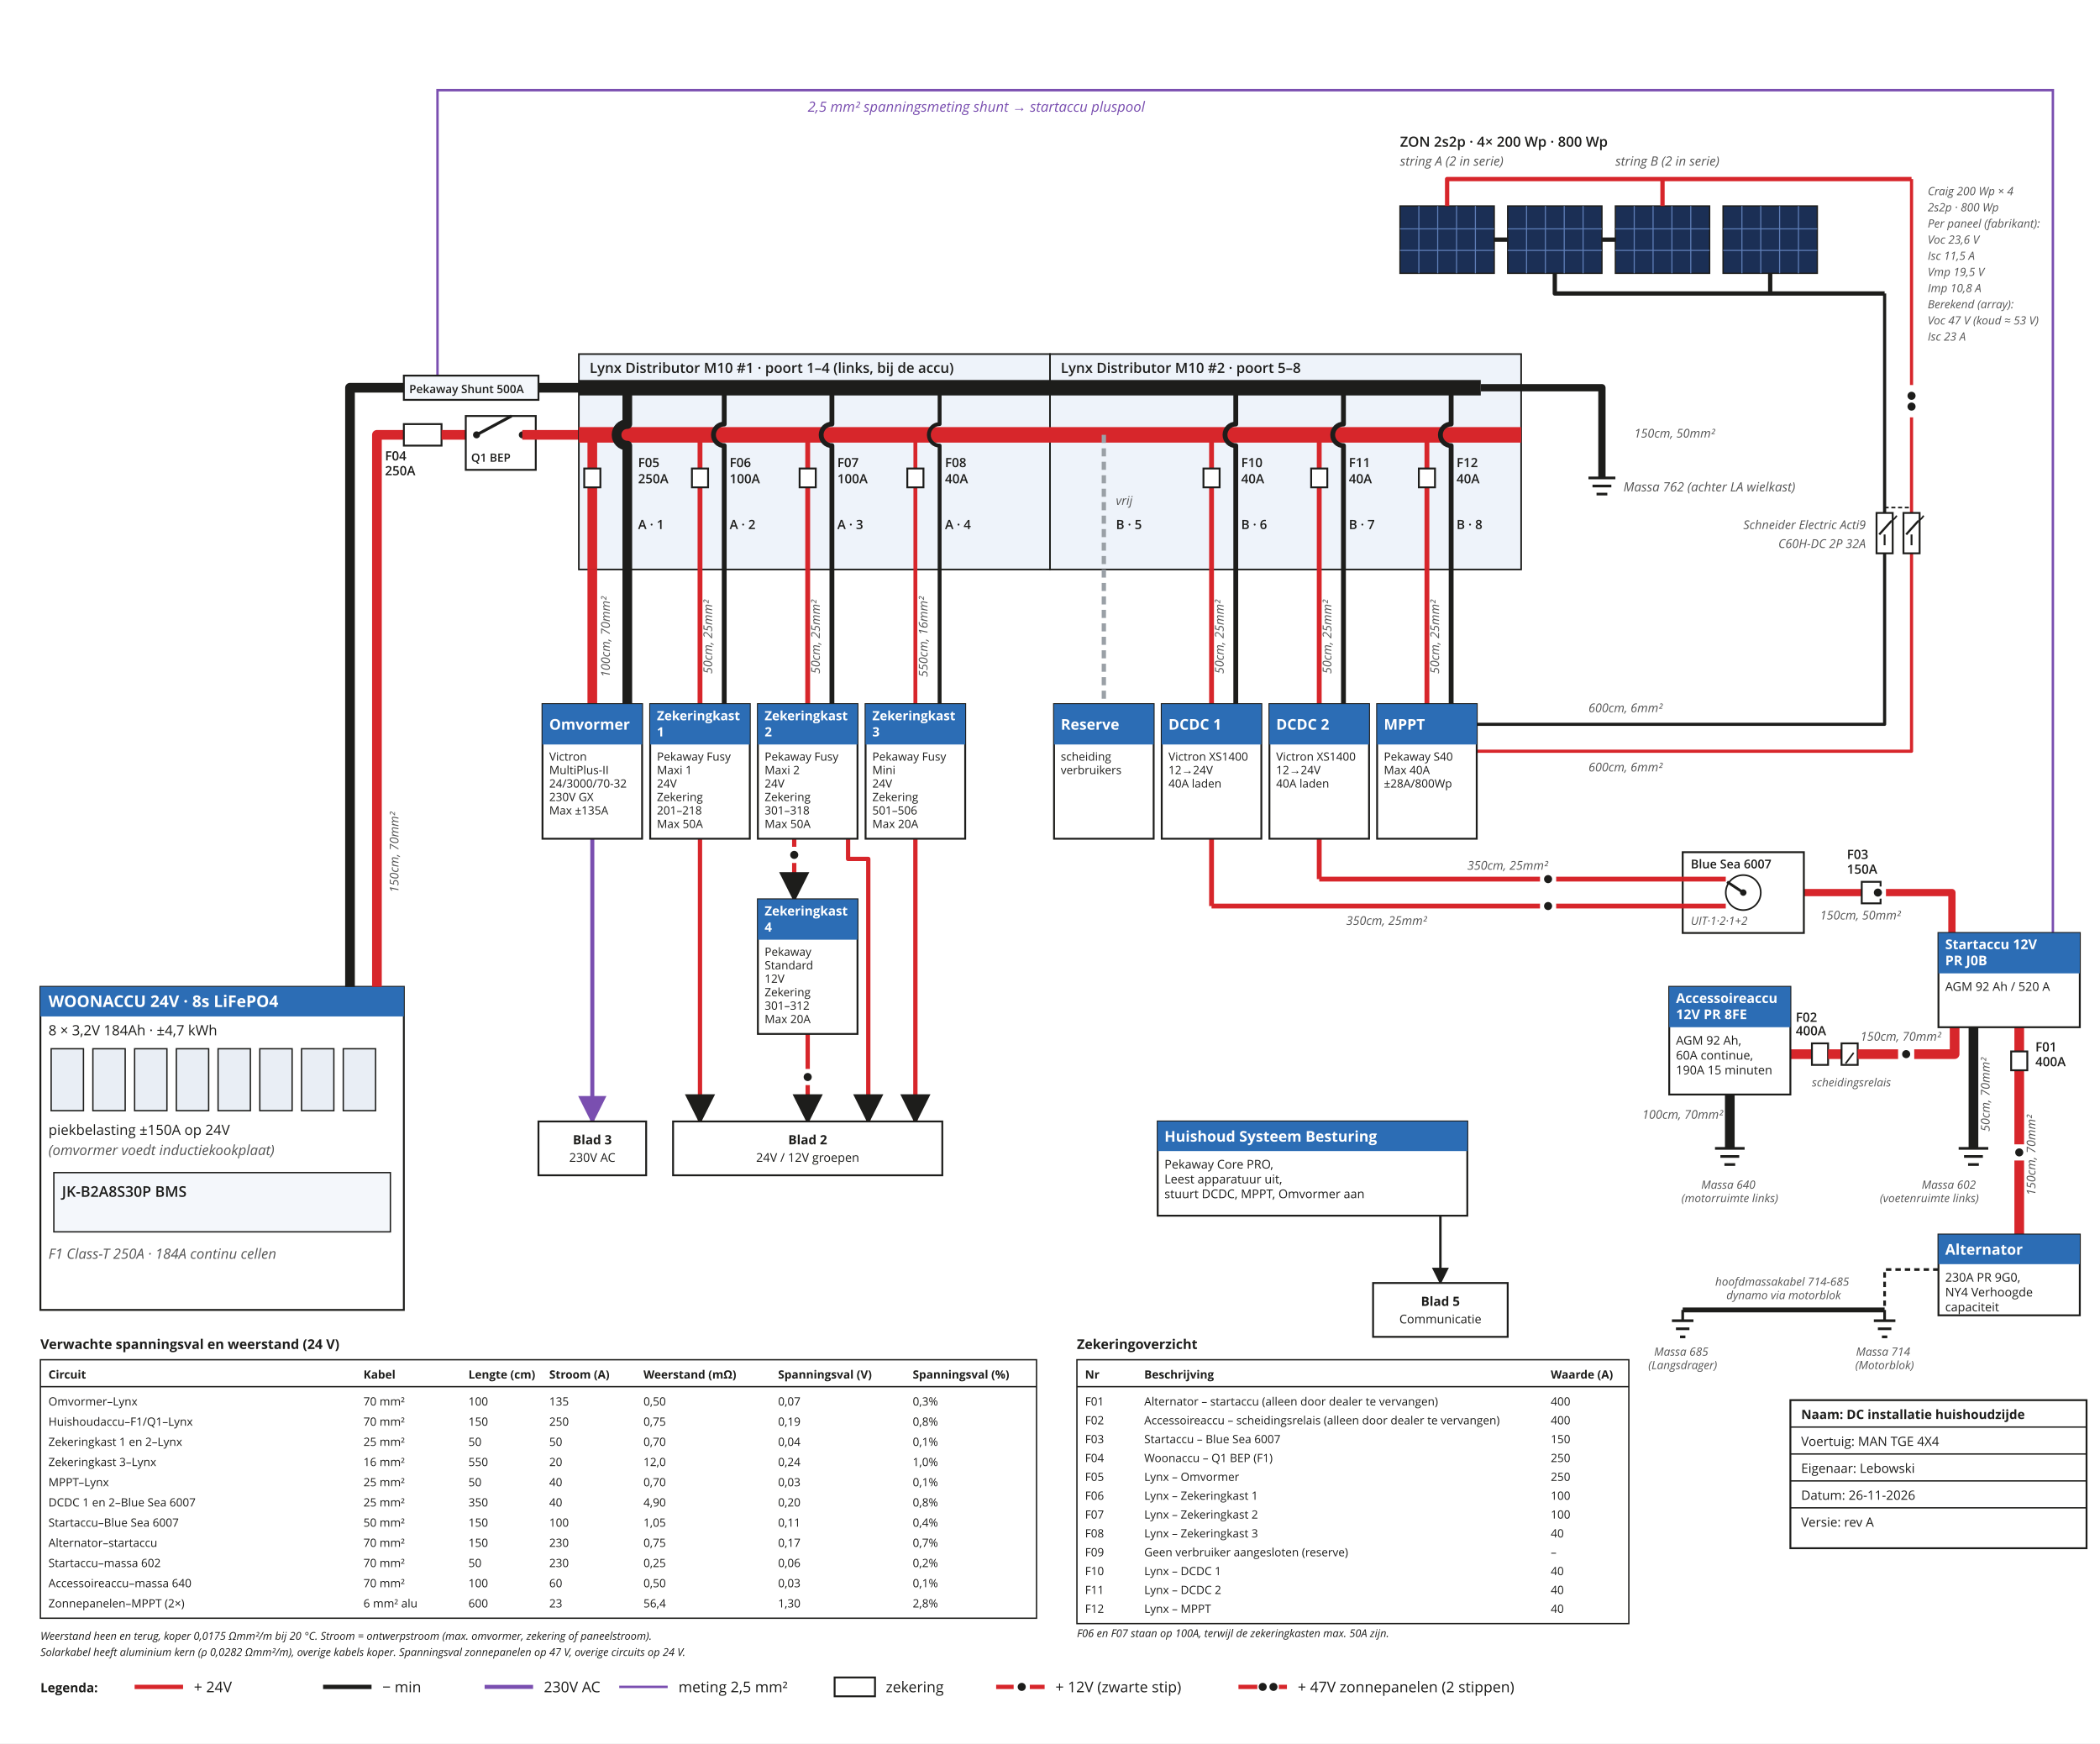
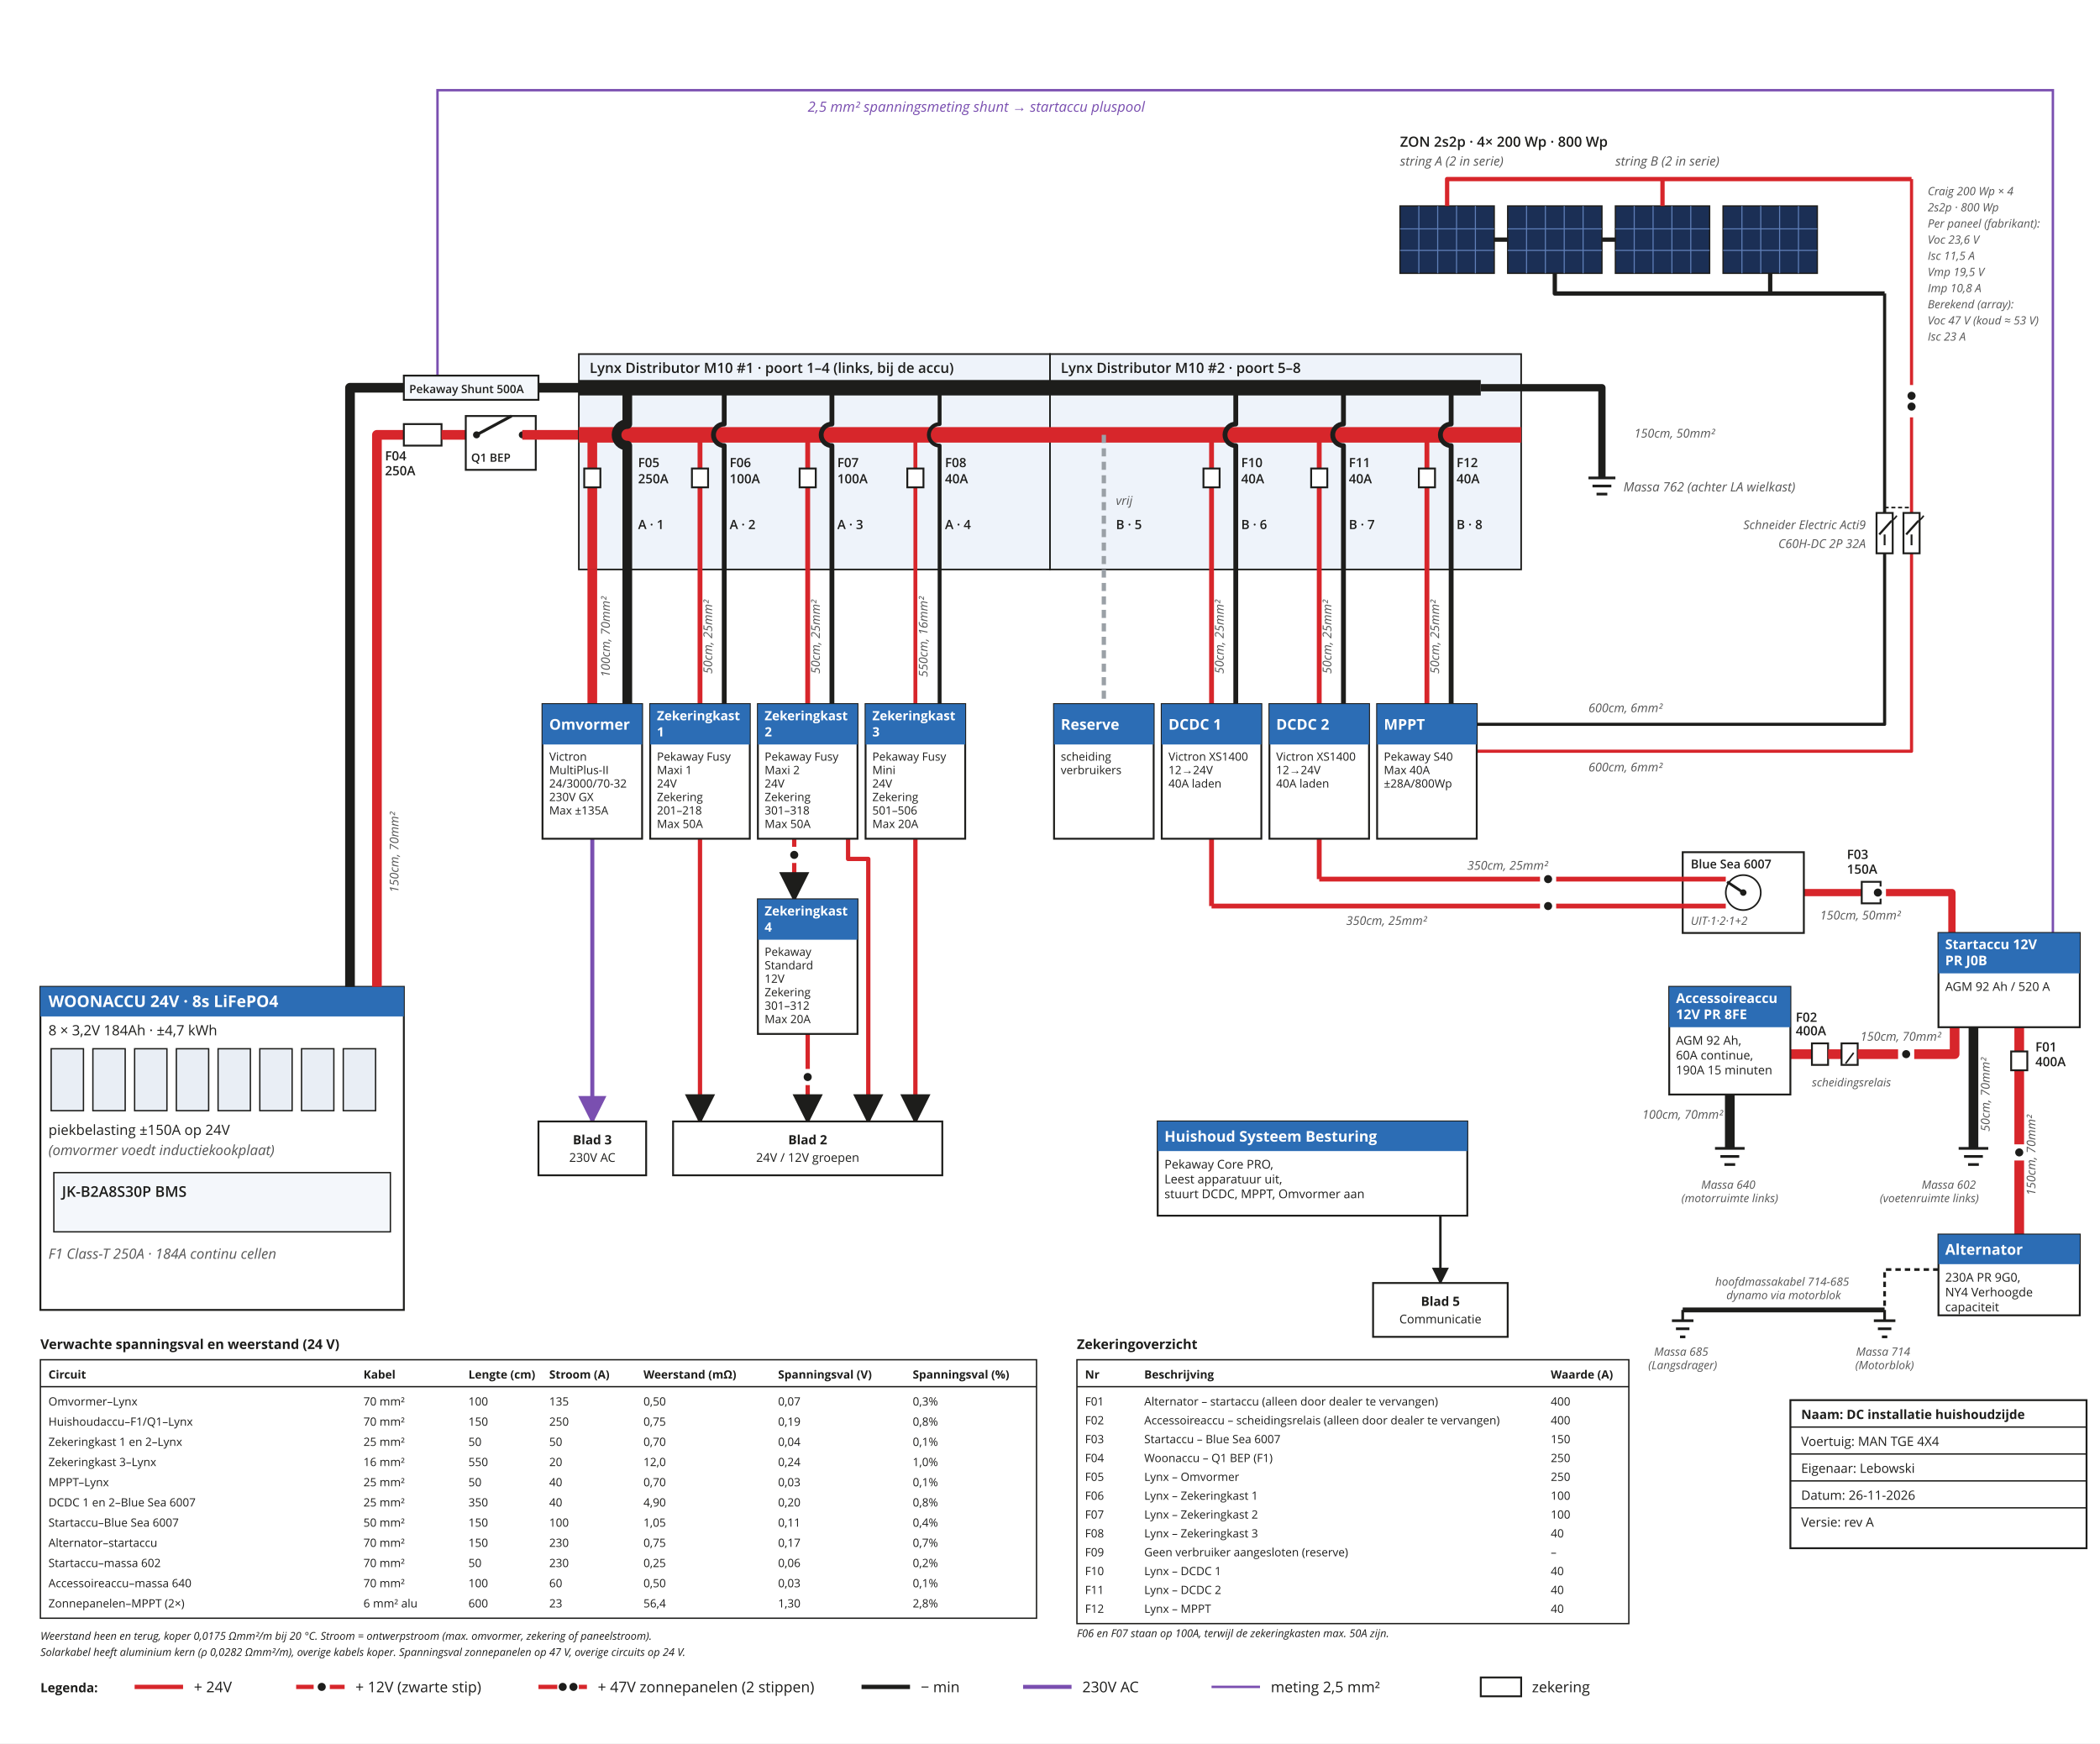
<svg xmlns="http://www.w3.org/2000/svg" viewBox="0 0 1560 1295" role="img" aria-label="Blad 1 energie en laden: woonaccu links onder, Lynx A en B midden met poorten 1 tot 8, zon 2s2p rechtsboven, 12V voertuigdelen rechts.">
  <rect width="100%" height="100%" fill="#fff" />
  <defs>
    <style>.p{stroke:#d7262b;stroke-width:3.2;fill:none;stroke-linejoin:round}
.n{stroke:#1d1d1b;stroke-width:3.2;fill:none;stroke-linejoin:round}
.ac{stroke:#7a4fb0;stroke-width:3;fill:none}
.box{fill:#fff;stroke:#1d1d1b;stroke-width:1.4}
.hd{fill:#2c6db5}
.ht{fill:#fff;font:700 12px 'Open Sans',Arial,sans-serif}
.bt{fill:#1d1d1b;font:400 11px 'Open Sans',Arial,sans-serif}
.lb{fill:#1d1d1b;font:600 11px 'Open Sans',Arial,sans-serif}
.cb{fill:#555;font:italic 400 10.5px 'Open Sans',Arial,sans-serif}
.fz{fill:#fff;stroke:#1d1d1b;stroke-width:1.4}
.fr{fill:#eef3fa;stroke:#1d1d1b;stroke-width:1.2}
.pv{fill:#1b2f55;stroke:#1d1d1b}
</style>
    <marker id="ar" viewBox="0 0 10 10" refX="9" refY="5" markerWidth="7" markerHeight="7" orient="auto-start-reverse">
      <path d="M0 0L10 5L0 10z" fill="#1d1d1b" />
    </marker>
    <marker id="arp" viewBox="0 0 10 10" refX="9" refY="5" markerWidth="7" markerHeight="7" orient="auto-start-reverse">
      <path d="M0 0L10 5L0 10z" fill="#7a4fb0" />
    </marker>
    <g id="pvp">
      <rect width="70" height="50" class="pv" />
      <path d="M0 17H70M0 33H70M14 0V50M28 0V50M42 0V50M56 0V50" stroke="#5f7fb8" stroke-width=".8" />
    </g>
  </defs>
  <g transform="translate(0,93)">
    <use href="#pvp" x="1040" y="60" />
    <use href="#pvp" x="1120" y="60" />
    <use href="#pvp" x="1200" y="60" />
    <use href="#pvp" x="1280" y="60" />
    <path d="M1110 85H1120" class="n" />
    <path d="M1190 85H1200" class="n" />
    <path d="M1075 60V40H1420" class="p" />
    <path d="M1155 110V125H1400" class="n" />
    <path d="M1235 60V40" class="p" />
    <path d="M1315 110V125" class="n" />
    <text x="1432" y="52" class="cb" style="font-size:8.5px">Craig 200 Wp × 4</text>
    <text x="1432" y="64" class="cb" style="font-size:8.5px">2s2p · 800 Wp</text>
    <text x="1432" y="76" class="cb" style="font-size:8.5px">Per paneel (fabrikant):</text>
    <text x="1432" y="88" class="cb" style="font-size:8.5px">Voc 23,6 V</text>
    <text x="1432" y="100" class="cb" style="font-size:8.5px">Isc 11,5 A</text>
    <text x="1432" y="112" class="cb" style="font-size:8.5px">Vmp 19,5 V</text>
    <text x="1432" y="124" class="cb" style="font-size:8.5px">Imp 10,8 A</text>
    <text x="1432" y="136" class="cb" style="font-size:8.5px">Berekend (array):</text>
    <text x="1432" y="148" class="cb" style="font-size:8.5px">Voc 47 V (koud ≈ 53 V)</text>
    <text x="1432" y="160" class="cb" style="font-size:8.5px">Isc 23 A</text>
    <text x="1040" y="30" class="cb" style="font-size:9.5px">string A (2 in serie)</text>
    <text x="1200" y="30" class="cb" style="font-size:9.5px">string B (2 in serie)</text>
    <text x="1040" y="16" class="lb" style="font-size:10.5px">ZON 2s2p · 4× 200 Wp · 800 Wp</text>
    <path d="M1420 40V465H1097" class="p" style="stroke-width:2.34" />
    <rect x="1415.5" y="193" width="9" height="24" fill="#fff" />
    <circle cx="1420" cy="201" r="3" fill="#1d1d1b" />
    <circle cx="1420" cy="209" r="3" fill="#1d1d1b" />
    <text x="1180" y="480" class="cb" style="font-size:9px">600cm, 6mm²</text>
    <path d="M1400 125V445H1097" class="n" style="stroke-width:2.34" />
    <text x="1180" y="436" class="cb" style="font-size:9px">600cm, 6mm²</text>
    <path d="M1400 284H1420" stroke="#1d1d1b" stroke-width="1.2" stroke-dasharray="3 2" />
    <rect x="1394" y="288" width="12" height="30" fill="#fff" stroke="#1d1d1b" stroke-width="1.4" />
    <path d="M1400 312V304" stroke="#1d1d1b" stroke-width="1.4" />
    <path d="M1396 304L1405 294" stroke="#1d1d1b" stroke-width="1.6" />
    <path d="M1405 294Q1408 292 1409 290" stroke="#1d1d1b" stroke-width="1.2" fill="none" />
    <rect x="1414" y="288" width="12" height="30" fill="#fff" stroke="#1d1d1b" stroke-width="1.4" />
    <path d="M1420 312V304" stroke="#1d1d1b" stroke-width="1.4" />
    <path d="M1416 304L1425 294" stroke="#1d1d1b" stroke-width="1.6" />
    <path d="M1425 294Q1428 292 1429 290" stroke="#1d1d1b" stroke-width="1.2" fill="none" />
    <path d="M1070 810V860" stroke="#1d1d1b" stroke-width="1.8" marker-end="url(#ar)" />
    <rect x="1020" y="860" width="100" height="40" class="box" />
    <text x="1070" y="877" text-anchor="middle" class="ht" style="font-size:9.5px;fill:#1d1d1b">Blad 5</text>
    <text x="1070" y="890" text-anchor="middle" class="bt" style="font-size:9px">Communicatie</text>
    <text x="1386" y="300" class="cb" style="font-size:9px" text-anchor="end">Schneider Electric Acti9</text>
    <text x="1386" y="314" class="cb" style="font-size:9px" text-anchor="end">C60H-DC 2P 32A</text>
    <path d="M325 187V-26H1525V600" stroke="#7a4fb0" stroke-width="1.8" fill="none" />
    <text x="600" y="-10" class="cb" style="fill:#7a4fb0">2,5 mm² spanningsmeting shunt → startaccu pluspool</text>
    <rect x="30" y="640" width="270" height="240" class="box" />
    <rect x="30" y="640" width="270" height="22" class="hd" />
    <text x="36" y="655" class="ht">WOONACCU 24V · 8s LiFePO4</text>
    <text x="36" y="676" class="bt" style="font-size:10.5px">8 × 3,2V 184Ah · ±4,7 kWh</text>
    <rect x="38" y="686" width="24" height="46" fill="#e9eef5" stroke="#1d1d1b" />
    <rect x="69" y="686" width="24" height="46" fill="#e9eef5" stroke="#1d1d1b" />
    <rect x="100" y="686" width="24" height="46" fill="#e9eef5" stroke="#1d1d1b" />
    <rect x="131" y="686" width="24" height="46" fill="#e9eef5" stroke="#1d1d1b" />
    <rect x="162" y="686" width="24" height="46" fill="#e9eef5" stroke="#1d1d1b" />
    <rect x="193" y="686" width="24" height="46" fill="#e9eef5" stroke="#1d1d1b" />
    <rect x="224" y="686" width="24" height="46" fill="#e9eef5" stroke="#1d1d1b" />
    <rect x="255" y="686" width="24" height="46" fill="#e9eef5" stroke="#1d1d1b" />
    <text x="36" y="750" class="bt" style="font-size:10.5px">piekbelasting ±150A op 24V</text>
    <text x="36" y="765" class="cb">(omvormer voedt inductiekookplaat)</text>
    <rect x="40" y="778" width="250" height="44" fill="#f4f7fb" stroke="#1d1d1b" />
    <text x="46" y="796" class="lb">JK-B2A8S30P BMS</text>
    <text x="36" y="842" class="cb">F1 Class-T 250A · 184A continu cellen</text>
    <path d="M260 640V195H300" class="n" style="stroke-width:7.2" />
    <path d="M280 640V230H300" class="p" style="stroke-width:7.2" />
    <text transform="translate(296,540) rotate(-90)" text-anchor="middle" class="cb" style="font-size:9px">150cm, 70mm²</text>
    <path d="M400 195H430" class="n" style="stroke-width:7.2" />
    <rect x="300" y="186" width="100" height="18" class="box" style="fill:#f4f7fb" />
    <text x="304" y="199" class="lb" style="font-size:8.5px">Pekaway Shunt 500A</text>
    <rect x="300" y="222" width="28" height="16" class="fz" />
    <text x="286" y="249" class="lb" style="font-size:9.5px">F04</text>
    <text x="286" y="260" class="lb" style="font-size:9.5px">250A</text>
    <path d="M328 230H346" class="p" style="stroke-width:7.2" />
    <rect x="346" y="216" width="52" height="40" fill="none" stroke="#1d1d1b" stroke-width="1.4" />
    <circle cx="354" cy="230" r="2.6" fill="#1d1d1b" />
    <circle cx="388" cy="230" r="2.6" fill="#1d1d1b" />
    <path d="M354 230L380 216" stroke="#1d1d1b" stroke-width="2.2" />
    <path d="M388 230H430" class="p" style="stroke-width:7.2" />
    <text x="350" y="250" class="lb" style="font-size:8.5px">Q1 BEP</text>
    <rect x="430" y="170" width="350" height="160" class="fr" />
    <text x="438" y="184" class="lb" style="font-size:10.5px">Lynx Distributor M10 #1 · poort 1–4 (links, bij de accu)</text>
    <rect x="780" y="170" width="350" height="160" class="fr" />
    <text x="788" y="184" class="lb" style="font-size:10.5px">Lynx Distributor M10 #2 · poort 5–8</text>
    <path d="M430 195H1100" class="n" style="stroke-width:11.5" />
    <path d="M430 230H1130" class="p" style="stroke-width:11.5" />
    <path d="M1100 195H1190V262" class="n" style="stroke-width:5.4" />
    <text x="1214" y="232" class="cb" style="font-size:9px">150cm, 50mm²</text>
    <path d="M1180 262H1200M1183 268H1197M1186 274H1194" stroke="#1d1d1b" stroke-width="2" />
    <text x="1206" y="272" class="cb" style="font-size:9.5px">Massa 762 (achter LA wielkast)</text>
    <path d="M466 430V238a8 8 0 0 1 0-16V195" class="n" style="stroke-width:7.2" />
    <path d="M538 430V238a8 8 0 0 1 0-16V195" class="n" style="stroke-width:3.6" />
    <path d="M618 430V238a8 8 0 0 1 0-16V195" class="n" style="stroke-width:3.6" />
    <path d="M698 430V238a8 8 0 0 1 0-16V195" class="n" style="stroke-width:2.88" />
    <path d="M918 430V238a8 8 0 0 1 0-16V195" class="n" style="stroke-width:3.6" />
    <path d="M998 430V238a8 8 0 0 1 0-16V195" class="n" style="stroke-width:3.6" />
    <path d="M1078 430V238a8 8 0 0 1 0-16V195" class="n" style="stroke-width:3.6" />
    <path d="M440 230V330" class="p" style="stroke-width:7.2" />
    <rect x="434" y="255" width="12" height="14" class="fz" />
    <text x="474" y="254" class="lb" style="font-size:9.5px">F05</text>
    <text x="474" y="266" class="lb" style="font-size:9.5px">250A</text>
    <text x="474" y="300" class="lb" style="font-size:9.5px">A · 1</text>
    <path d="M440 330V430" class="p" style="stroke-width:7.2" />
    <path d="M520 230V330" class="p" style="stroke-width:3.6" />
    <rect x="514" y="255" width="12" height="14" class="fz" />
    <text x="542" y="254" class="lb" style="font-size:9.5px">F06</text>
    <text x="542" y="266" class="lb" style="font-size:9.5px">100A</text>
    <text x="542" y="300" class="lb" style="font-size:9.5px">A · 2</text>
    <path d="M520 330V430" class="p" style="stroke-width:3.6" />
    <path d="M600 230V330" class="p" style="stroke-width:3.6" />
    <rect x="594" y="255" width="12" height="14" class="fz" />
    <text x="622" y="254" class="lb" style="font-size:9.5px">F07</text>
    <text x="622" y="266" class="lb" style="font-size:9.5px">100A</text>
    <text x="622" y="300" class="lb" style="font-size:9.5px">A · 3</text>
    <path d="M600 330V430" class="p" style="stroke-width:3.6" />
    <path d="M680 230V330" class="p" style="stroke-width:2.88" />
    <rect x="674" y="255" width="12" height="14" class="fz" />
    <text x="702" y="254" class="lb" style="font-size:9.5px">F08</text>
    <text x="702" y="266" class="lb" style="font-size:9.5px">40A</text>
    <text x="702" y="300" class="lb" style="font-size:9.5px">A · 4</text>
    <path d="M680 330V430" class="p" style="stroke-width:2.88" />
    <path d="M820 230V330" class="p" style="stroke:#9aa0a6;stroke-dasharray:6 4" />
    <text x="829" y="282" class="cb" style="font-size:9px">vrij</text>
    <text x="829" y="300" class="lb" style="font-size:9.5px">B · 5</text>
    <path d="M820 330V430" class="p" style="stroke:#9aa0a6;stroke-dasharray:6 4" />
    <path d="M900 230V330" class="p" style="stroke-width:3.6" />
    <rect x="894" y="255" width="12" height="14" class="fz" />
    <text x="922" y="254" class="lb" style="font-size:9.5px">F10</text>
    <text x="922" y="266" class="lb" style="font-size:9.5px">40A</text>
    <text x="922" y="300" class="lb" style="font-size:9.5px">B · 6</text>
    <path d="M900 330V430" class="p" style="stroke-width:3.6" />
    <path d="M980 230V330" class="p" style="stroke-width:3.6" />
    <rect x="974" y="255" width="12" height="14" class="fz" />
    <text x="1002" y="254" class="lb" style="font-size:9.5px">F11</text>
    <text x="1002" y="266" class="lb" style="font-size:9.5px">40A</text>
    <text x="1002" y="300" class="lb" style="font-size:9.5px">B · 7</text>
    <path d="M980 330V430" class="p" style="stroke-width:3.6" />
    <path d="M1060 230V330" class="p" style="stroke-width:3.6" />
    <rect x="1054" y="255" width="12" height="14" class="fz" />
    <text x="1082" y="254" class="lb" style="font-size:9.5px">F12</text>
    <text x="1082" y="266" class="lb" style="font-size:9.5px">40A</text>
    <text x="1082" y="300" class="lb" style="font-size:9.5px">B · 8</text>
    <path d="M1060 330V430" class="p" style="stroke-width:3.6" />
    <path d="M440 530V740" class="ac" marker-end="url(#arp)" />
    <path d="M520 530V740" class="p" marker-end="url(#ar)" />
    <path d="M630 530V545H645V740" class="p" marker-end="url(#ar)" />
    <path d="M590 530V575" class="p" marker-end="url(#ar)" />
    <rect x="585.5" y="536" width="9" height="12" fill="#fff" />
    <circle cx="590" cy="542" r="3" fill="#1d1d1b" />
    <path d="M600 675V740" class="p" marker-end="url(#ar)" />
    <rect x="595.5" y="701" width="9" height="12" fill="#fff" />
    <circle cx="600" cy="707" r="3" fill="#1d1d1b" />
    <path d="M680 530V740" class="p" marker-end="url(#ar)" />
    <path d="M1450 600V570H1340" class="p" style="stroke-width:5.4" />
    <rect x="1383" y="562" width="14" height="16" class="fz" />
    <text x="1372" y="545" class="lb" style="font-size:9.5px">F03</text>
    <text x="1372" y="556" class="lb" style="font-size:9.5px">150A</text>
    <text x="1352" y="590" class="cb" style="font-size:9px">150cm, 50mm²</text>
    <rect x="1250" y="540" width="90" height="60" class="box" />
    <circle cx="1295" cy="570" r="13" fill="#fff" stroke="#1d1d1b" stroke-width="1.2" />
    <circle cx="1295" cy="570" r="2.4" fill="#1d1d1b" />
    <path d="M1295 570L1283 562" stroke="#1d1d1b" stroke-width="2" />
    <text x="1256" y="552" class="lb" style="font-size:9px">Blue Sea 6007</text>
    <text x="1256" y="594" class="cb" style="font-size:8.5px">UIT·1·2·1+2</text>
    <path d="M1250 560H1282" class="p" style="stroke-width:3.6" />
    <path d="M1250 580H1282" class="p" style="stroke-width:3.6" />
    <path d="M980 560V530" class="p" style="stroke-width:3.6" />
    <path d="M980 560H1250" class="p" style="stroke-width:3.6" />
    <path d="M900 580V530" class="p" style="stroke-width:3.6" />
    <path d="M900 580H1250" class="p" style="stroke-width:3.6" />
    <text x="1090" y="553" class="cb" style="font-size:9px">350cm, 25mm²</text>
    <text x="1000" y="594" class="cb" style="font-size:9px">350cm, 25mm²</text>
    <path d="M1330 690H1346" class="p" style="stroke-width:7.2" />
    <rect x="1346" y="682" width="12" height="16" class="fz" />
    <text x="1334" y="666" class="lb" style="font-size:9.5px">F02</text>
    <text x="1334" y="676" class="lb" style="font-size:9.5px">400A</text>
    <path d="M1358 690H1368" class="p" style="stroke-width:7.2" />
    <rect x="1368" y="682" width="12" height="16" class="fz" />
    <path d="M1371 697L1377 689" stroke="#1d1d1b" stroke-width="1.2" />
    <text x="1346" y="714" class="cb" style="font-size:8.5px">scheidingsrelais</text>
    <path d="M1380 690H1452V670" class="p" style="stroke-width:7.2" />
    <text x="1412" y="680" text-anchor="middle" class="cb" style="font-size:9px">150cm, 70mm²</text>
    <path d="M1466 670V760" class="n" style="stroke-width:7.2" />
    <path d="M1455 760H1477M1459 766H1473M1462 772H1470" stroke="#1d1d1b" stroke-width="2" />
    <text x="1470" y="790" text-anchor="end" class="cb" style="font-size:8.5px">
      <tspan x="1470" dy="0">Massa 602</tspan>
      <tspan x="1470" dy="10">(voetenruimte links)</tspan>
    </text>
    <path d="M1440 850H1400V880" stroke="#1d1d1b" stroke-width="2" stroke-dasharray="4 3" fill="none" />
    <path d="M1400 880H1250" class="n" style="stroke-width:3.6" />
    <text x="1325" y="862" text-anchor="middle" class="cb" style="font-size:8.5px">
      <tspan x="1325" dy="0">hoofdmassakabel 714-685</tspan>
      <tspan x="1325" dy="10">dynamo via motorblok</tspan>
    </text>
    <path d="M1400 880V888M1392 888H1408M1395 894H1405M1398 900H1402" stroke="#1d1d1b" stroke-width="2" />
    <text x="1400" y="914" text-anchor="middle" class="cb" style="font-size:8.5px">
      <tspan x="1400" dy="0">Massa 714</tspan>
      <tspan x="1400" dy="10">(Motorblok)</tspan>
    </text>
    <path d="M1250 880V888M1242 888H1258M1245 894H1255M1248 900H1252" stroke="#1d1d1b" stroke-width="2" />
    <text x="1250" y="914" text-anchor="middle" class="cb" style="font-size:8.5px">
      <tspan x="1250" dy="0">Massa 685</tspan>
      <tspan x="1250" dy="10">(Langsdrager)</tspan>
    </text>
    <path d="M1285 720V760" class="n" style="stroke-width:7.2" />
    <path d="M1274 760H1296M1278 766H1292M1281 772H1289" stroke="#1d1d1b" stroke-width="2" />
    <text x="1280" y="738" text-anchor="end" class="cb" style="font-size:9px">100cm, 70mm²</text>
    <text x="1285" y="790" text-anchor="middle" class="cb" style="font-size:8.5px">
      <tspan x="1285" dy="0">Massa 640</tspan>
      <tspan x="1285" dy="10">(motorruimte links)</tspan>
    </text>
    <path d="M1500 824V702" class="p" style="stroke-width:7.2" />
    <path d="M1500 688V670" class="p" style="stroke-width:7.2" />
    <rect x="1389" y="565.5" width="12" height="9" fill="#fff" />
    <circle cx="1395" cy="570" r="3" fill="#1d1d1b" />
    <rect x="1144" y="575.5" width="12" height="9" fill="#fff" />
    <circle cx="1150" cy="580" r="3" fill="#1d1d1b" />
    <rect x="1144" y="555.5" width="12" height="9" fill="#fff" />
    <circle cx="1150" cy="560" r="3" fill="#1d1d1b" />
    <rect x="1410" y="685.5" width="12" height="9" fill="#fff" />
    <circle cx="1416" cy="690" r="3" fill="#1d1d1b" />
    <rect x="1495.5" y="757" width="9" height="12" fill="#fff" />
    <circle cx="1500" cy="763" r="3" fill="#1d1d1b" />
    <rect x="1494" y="688" width="12" height="14" class="fz" style="fill:#fff" />
    <text x="1512" y="688" class="lb" style="font-size:9.5px">F01</text>
    <text x="1512" y="699" class="lb" style="font-size:9.5px">400A</text>
    <text transform="translate(1478,720) rotate(-90)" text-anchor="middle" class="cb" style="font-size:9px">50cm, 70mm²</text>
    <text transform="translate(1512,765) rotate(-90)" text-anchor="middle" class="cb" style="font-size:9px">150cm, 70mm²</text>
    <g transform="translate(30,1152)">
      <text x="0" y="12" class="bt" style="font-size:9.5px;font-weight:700;fill:#1d1d1b">Legenda:</text>
      <g transform="translate(70,0)">
        <path d="M0 8H36" class="p" />
        <text x="44" y="12" class="bt">+ 24V</text>
-         <path d="M140 8H176" class="n" />
-         <text x="184" y="12" class="bt">− min</text>
-         <path d="M260 8H296" class="ac" />
-         <text x="304" y="12" class="bt">230V AC</text>
-         <path d="M360 8H396" stroke="#7a4fb0" stroke-width="1.8" />
-         <text x="404" y="12" class="bt">meting 2,5 mm²</text>
-         <rect x="520" y="1" width="30" height="14" class="fz" />
-         <text x="558" y="12" class="bt">zekering</text>
-         <path d="M640 8H653M665 8H676" class="p" />
-         <circle cx="659" cy="8" r="3" fill="#1d1d1b" />
-         <text x="684" y="12" class="bt">+ 12V (zwarte stip)</text>
-         <path d="M820 8H856" class="p" />
-         <rect x="834" y="3.5" width="16" height="9" fill="#fff" />
-         <circle cx="838" cy="8" r="3" fill="#1d1d1b" />
-         <circle cx="846" cy="8" r="3" fill="#1d1d1b" />
-         <text x="864" y="12" class="bt">+ 47V zonnepanelen (2 stippen)</text>
+         <path d="M120 8H133M145 8H156" class="p" />
+         <circle cx="139" cy="8" r="3" fill="#1d1d1b" />
+         <text x="164" y="12" class="bt">+ 12V (zwarte stip)</text>
+         <path d="M300 8H336" class="p" />
+         <rect x="314" y="3.5" width="16" height="9" fill="#fff" />
+         <circle cx="318" cy="8" r="3" fill="#1d1d1b" />
+         <circle cx="326" cy="8" r="3" fill="#1d1d1b" />
+         <text x="344" y="12" class="bt">+ 47V zonnepanelen (2 stippen)</text>
+         <path d="M540 8H576" class="n" />
+         <text x="584" y="12" class="bt">− min</text>
+         <path d="M660 8H696" class="ac" />
+         <text x="704" y="12" class="bt">230V AC</text>
+         <path d="M800 8H836" stroke="#7a4fb0" stroke-width="1.8" />
+         <text x="844" y="12" class="bt">meting 2,5 mm²</text>
+         <rect x="1000" y="1" width="30" height="14" class="fz" />
+         <text x="1038" y="12" class="bt">zekering</text>
      </g>
    </g>
    <rect x="403" y="430" width="74" height="100" class="box" />
    <rect x="403" y="430" width="74" height="30" class="hd" />
    <text x="408" y="449" class="ht" style="font-size:11px">Omvormer</text>
    <text x="408" y="472" class="bt" style="font-size:8.5px">Victron</text>
    <text x="408" y="482" class="bt" style="font-size:8.5px">MultiPlus-II</text>
    <text x="408" y="492" class="bt" style="font-size:8.5px">24/3000/70-32</text>
    <text x="408" y="502" class="bt" style="font-size:8.5px">230V GX</text>
    <text x="408" y="512" class="bt" style="font-size:8.5px">Max ±135A</text>
    <rect x="483" y="430" width="74" height="100" class="box" />
    <rect x="483" y="430" width="74" height="30" class="hd" />
    <text x="488" y="442" class="ht" style="font-size:9.5px">Zekeringkast</text>
    <text x="488" y="454" class="ht" style="font-size:9.5px">1</text>
    <text x="488" y="472" class="bt" style="font-size:8.5px">Pekaway Fusy</text>
    <text x="488" y="482" class="bt" style="font-size:8.5px">Maxi 1</text>
    <text x="488" y="492" class="bt" style="font-size:8.5px">24V</text>
    <text x="488" y="502" class="bt" style="font-size:8.5px">Zekering</text>
    <text x="488" y="512" class="bt" style="font-size:8.5px">201–218</text>
    <text x="488" y="522" class="bt" style="font-size:8.5px">Max 50A</text>
    <rect x="563" y="430" width="74" height="100" class="box" />
    <rect x="563" y="430" width="74" height="30" class="hd" />
    <text x="568" y="442" class="ht" style="font-size:9.5px">Zekeringkast</text>
    <text x="568" y="454" class="ht" style="font-size:9.5px">2</text>
    <text x="568" y="472" class="bt" style="font-size:8.5px">Pekaway Fusy</text>
    <text x="568" y="482" class="bt" style="font-size:8.5px">Maxi 2</text>
    <text x="568" y="492" class="bt" style="font-size:8.5px">24V</text>
    <text x="568" y="502" class="bt" style="font-size:8.5px">Zekering</text>
    <text x="568" y="512" class="bt" style="font-size:8.5px">301–318</text>
    <text x="568" y="522" class="bt" style="font-size:8.5px">Max 50A</text>
    <rect x="563" y="575" width="74" height="100" class="box" />
    <rect x="563" y="575" width="74" height="30" class="hd" />
    <text x="568" y="587" class="ht" style="font-size:9.5px">Zekeringkast</text>
    <text x="568" y="599" class="ht" style="font-size:9.5px">4</text>
    <text x="568" y="617" class="bt" style="font-size:8.5px">Pekaway</text>
    <text x="568" y="627" class="bt" style="font-size:8.5px">Standard</text>
    <text x="568" y="637" class="bt" style="font-size:8.5px">12V</text>
    <text x="568" y="647" class="bt" style="font-size:8.5px">Zekering</text>
    <text x="568" y="657" class="bt" style="font-size:8.5px">301–312</text>
    <text x="568" y="667" class="bt" style="font-size:8.5px">Max 20A</text>
    <rect x="643" y="430" width="74" height="100" class="box" />
    <rect x="643" y="430" width="74" height="30" class="hd" />
    <text x="648" y="442" class="ht" style="font-size:9.5px">Zekeringkast</text>
    <text x="648" y="454" class="ht" style="font-size:9.5px">3</text>
    <text x="648" y="472" class="bt" style="font-size:8.5px">Pekaway Fusy</text>
    <text x="648" y="482" class="bt" style="font-size:8.5px">Mini</text>
    <text x="648" y="492" class="bt" style="font-size:8.5px">24V</text>
    <text x="648" y="502" class="bt" style="font-size:8.5px">Zekering</text>
    <text x="648" y="512" class="bt" style="font-size:8.5px">501–506</text>
    <text x="648" y="522" class="bt" style="font-size:8.5px">Max 20A</text>
    <rect x="783" y="430" width="74" height="100" class="box" />
    <rect x="783" y="430" width="74" height="30" class="hd" />
    <text x="788" y="449" class="ht" style="font-size:11px">Reserve</text>
    <text x="788" y="472" class="bt" style="font-size:8.5px">scheiding</text>
    <text x="788" y="482" class="bt" style="font-size:8.5px">verbruikers</text>
    <rect x="863" y="430" width="74" height="100" class="box" />
    <rect x="863" y="430" width="74" height="30" class="hd" />
    <text x="868" y="449" class="ht" style="font-size:11px">DCDC 1</text>
    <text x="868" y="472" class="bt" style="font-size:8.5px">Victron XS1400</text>
    <text x="868" y="482" class="bt" style="font-size:8.5px">12→24V</text>
    <text x="868" y="492" class="bt" style="font-size:8.5px">40A laden</text>
    <rect x="943" y="430" width="74" height="100" class="box" />
    <rect x="943" y="430" width="74" height="30" class="hd" />
    <text x="948" y="449" class="ht" style="font-size:11px">DCDC 2</text>
    <text x="948" y="472" class="bt" style="font-size:8.5px">Victron XS1400</text>
    <text x="948" y="482" class="bt" style="font-size:8.5px">12→24V</text>
    <text x="948" y="492" class="bt" style="font-size:8.5px">40A laden</text>
    <rect x="1023" y="430" width="74" height="100" class="box" />
    <rect x="1023" y="430" width="74" height="30" class="hd" />
    <text x="1028" y="449" class="ht" style="font-size:11px">MPPT</text>
    <text x="1028" y="472" class="bt" style="font-size:8.5px">Pekaway S40</text>
    <text x="1028" y="482" class="bt" style="font-size:8.5px">Max 40A</text>
    <text x="1028" y="492" class="bt" style="font-size:8.5px">±28A/800Wp</text>
    <text transform="translate(453,380) rotate(-90)" text-anchor="middle" class="cb" style="font-size:9px">100cm, 70mm²</text>
    <text transform="translate(529,380) rotate(-90)" text-anchor="middle" class="cb" style="font-size:9px">50cm, 25mm²</text>
    <text transform="translate(609,380) rotate(-90)" text-anchor="middle" class="cb" style="font-size:9px">50cm, 25mm²</text>
    <text transform="translate(689,380) rotate(-90)" text-anchor="middle" class="cb" style="font-size:9px">550cm, 16mm²</text>
    <text transform="translate(909,380) rotate(-90)" text-anchor="middle" class="cb" style="font-size:9px">50cm, 25mm²</text>
    <text transform="translate(989,380) rotate(-90)" text-anchor="middle" class="cb" style="font-size:9px">50cm, 25mm²</text>
    <text transform="translate(1069,380) rotate(-90)" text-anchor="middle" class="cb" style="font-size:9px">50cm, 25mm²</text>
    <rect x="400" y="740" width="80" height="40" class="box" />
    <text x="440" y="757" text-anchor="middle" class="ht" style="font-size:9.5px;fill:#1d1d1b">Blad 3</text>
    <text x="440" y="770" text-anchor="middle" class="bt" style="font-size:9px">230V AC</text>
    <rect x="500" y="740" width="200" height="40" class="box" />
    <text x="600" y="757" text-anchor="middle" class="ht" style="font-size:9.5px;fill:#1d1d1b">Blad 2</text>
    <text x="600" y="770" text-anchor="middle" class="bt" style="font-size:9px">24V / 12V groepen</text>
    <rect x="1440" y="600" width="105" height="70" class="box" />
    <rect x="1440" y="600" width="105" height="30" class="hd" />
    <text x="1445" y="612" class="ht" style="font-size:10px">Startaccu 12V</text>
    <text x="1445" y="624" class="ht" style="font-size:10px">PR J0B</text>
    <text x="1445" y="643" class="bt" style="font-size:9px">AGM 92 Ah / 520 A</text>
    <rect x="1240" y="640" width="90" height="80" class="box" />
    <rect x="1240" y="640" width="90" height="30" class="hd" />
    <text x="1245" y="652" class="ht" style="font-size:10px">Accessoireaccu</text>
    <text x="1245" y="664" class="ht" style="font-size:10px">12V PR 8FE</text>
    <text x="1245" y="683" class="bt" style="font-size:9px">AGM 92 Ah,</text>
    <text x="1245" y="694" class="bt" style="font-size:9px">60A continue,</text>
    <text x="1245" y="705" class="bt" style="font-size:9px">190A 15 minuten</text>
    <rect x="1440" y="824" width="105" height="60" class="box" />
    <rect x="1440" y="824" width="105" height="22" class="hd" />
    <text x="1445" y="839" class="ht" style="font-size:11px">Alternator</text>
    <text x="1445" y="859" class="bt" style="font-size:9px">230A PR 9G0,</text>
    <text x="1445" y="870" class="bt" style="font-size:9px">NY4 Verhoogde</text>
    <text x="1445" y="881" class="bt" style="font-size:9px">capaciteit</text>
    <rect x="860" y="740" width="230" height="70" class="box" />
    <rect x="860" y="740" width="230" height="22" class="hd" />
    <text x="865" y="755" class="ht" style="font-size:11px">Huishoud Systeem Besturing</text>
    <text x="865" y="775" class="bt" style="font-size:9px">Pekaway Core PRO,</text>
    <text x="865" y="786" class="bt" style="font-size:9px">Leest apparatuur uit,</text>
    <text x="865" y="797" class="bt" style="font-size:9px">stuurt DCDC, MPPT, Omvormer aan</text>
  </g>
  <g font-family="Open Sans,Arial,sans-serif">
    <rect x="1330" y="1040" width="220" height="110" fill="#fff" stroke="#1d1d1b" stroke-width="1.4" />
    <path d="M1330 1060H1550M1330 1080H1550M1330 1100H1550M1330 1120H1550" stroke="#1d1d1b" stroke-width="1" />
    <text x="1338" y="1054" font-size="9.5" font-weight="700" fill="#1d1d1b">Naam: DC installatie huishoudzijde</text>
    <text x="1338" y="1074" font-size="9.5" fill="#1d1d1b">Voertuig: MAN TGE 4X4</text>
    <text x="1338" y="1114" font-size="9.5" fill="#1d1d1b">Datum: 26-11-2026</text>
    <text x="1338" y="1134" font-size="9.5" fill="#1d1d1b">Versie: rev A</text>
    <text x="1338" y="1094" font-size="9.5" fill="#1d1d1b">Eigenaar: Lebowski</text>
  </g>
  <g transform="translate(30,990)" font-family="Open Sans,Arial,sans-serif">
    <text x="0" y="12" style="font-size:10px;font-weight:700;fill:#1d1d1b">Verwachte spanningsval en weerstand (24 V)</text>
    <rect x="0" y="20" width="740" height="192" fill="#fff" stroke="#1d1d1b" stroke-width="1" />
    <path d="M0 40H740" stroke="#1d1d1b" stroke-width="1" />
    <text x="6" y="34" style="font-size:8.5px;font-weight:700;fill:#1d1d1b">Circuit</text>
    <text x="240" y="34" style="font-size:8.5px;font-weight:700;fill:#1d1d1b">Kabel</text>
    <text x="318" y="34" style="font-size:8.5px;font-weight:700;fill:#1d1d1b">Lengte (cm)</text>
    <text x="378" y="34" style="font-size:8.5px;font-weight:700;fill:#1d1d1b">Stroom (A)</text>
    <text x="448" y="34" style="font-size:8.5px;font-weight:700;fill:#1d1d1b">Weerstand (mΩ)</text>
    <text x="548" y="34" style="font-size:8.5px;font-weight:700;fill:#1d1d1b">Spanningsval (V)</text>
    <text x="648" y="34" style="font-size:8.5px;font-weight:700;fill:#1d1d1b">Spanningsval (%)</text>
    <text x="6" y="54" style="font-size:8.5px;fill:#1d1d1b">Omvormer–Lynx</text>
    <text x="240" y="54" style="font-size:8.5px;fill:#1d1d1b">70 mm²</text>
    <text x="318" y="54" style="font-size:8.5px;fill:#1d1d1b">100</text>
    <text x="378" y="54" style="font-size:8.5px;fill:#1d1d1b">135</text>
    <text x="448" y="54" style="font-size:8.5px;fill:#1d1d1b">0,50</text>
    <text x="548" y="54" style="font-size:8.5px;fill:#1d1d1b">0,07</text>
    <text x="648" y="54" style="font-size:8.5px;fill:#1d1d1b">0,3%</text>
    <text x="6" y="69" style="font-size:8.5px;fill:#1d1d1b">Huishoudaccu–F1/Q1–Lynx</text>
    <text x="240" y="69" style="font-size:8.5px;fill:#1d1d1b">70 mm²</text>
    <text x="318" y="69" style="font-size:8.5px;fill:#1d1d1b">150</text>
    <text x="378" y="69" style="font-size:8.5px;fill:#1d1d1b">250</text>
    <text x="448" y="69" style="font-size:8.5px;fill:#1d1d1b">0,75</text>
    <text x="548" y="69" style="font-size:8.5px;fill:#1d1d1b">0,19</text>
    <text x="648" y="69" style="font-size:8.5px;fill:#1d1d1b">0,8%</text>
    <text x="6" y="84" style="font-size:8.5px;fill:#1d1d1b">Zekeringkast 1 en 2–Lynx</text>
    <text x="240" y="84" style="font-size:8.5px;fill:#1d1d1b">25 mm²</text>
    <text x="318" y="84" style="font-size:8.5px;fill:#1d1d1b">50</text>
    <text x="378" y="84" style="font-size:8.5px;fill:#1d1d1b">50</text>
    <text x="448" y="84" style="font-size:8.5px;fill:#1d1d1b">0,70</text>
    <text x="548" y="84" style="font-size:8.5px;fill:#1d1d1b">0,04</text>
    <text x="648" y="84" style="font-size:8.5px;fill:#1d1d1b">0,1%</text>
    <text x="6" y="99" style="font-size:8.5px;fill:#1d1d1b">Zekeringkast 3–Lynx</text>
    <text x="240" y="99" style="font-size:8.5px;fill:#1d1d1b">16 mm²</text>
    <text x="318" y="99" style="font-size:8.5px;fill:#1d1d1b">550</text>
    <text x="378" y="99" style="font-size:8.5px;fill:#1d1d1b">20</text>
    <text x="448" y="99" style="font-size:8.5px;fill:#1d1d1b">12,0</text>
    <text x="548" y="99" style="font-size:8.5px;fill:#1d1d1b">0,24</text>
    <text x="648" y="99" style="font-size:8.5px;fill:#1d1d1b">1,0%</text>
    <text x="6" y="114" style="font-size:8.5px;fill:#1d1d1b">MPPT–Lynx</text>
    <text x="240" y="114" style="font-size:8.5px;fill:#1d1d1b">25 mm²</text>
    <text x="318" y="114" style="font-size:8.5px;fill:#1d1d1b">50</text>
    <text x="378" y="114" style="font-size:8.5px;fill:#1d1d1b">40</text>
    <text x="448" y="114" style="font-size:8.5px;fill:#1d1d1b">0,70</text>
    <text x="548" y="114" style="font-size:8.5px;fill:#1d1d1b">0,03</text>
    <text x="648" y="114" style="font-size:8.5px;fill:#1d1d1b">0,1%</text>
    <text x="6" y="129" style="font-size:8.5px;fill:#1d1d1b">DCDC 1 en 2–Blue Sea 6007</text>
    <text x="240" y="129" style="font-size:8.5px;fill:#1d1d1b">25 mm²</text>
    <text x="318" y="129" style="font-size:8.5px;fill:#1d1d1b">350</text>
    <text x="378" y="129" style="font-size:8.5px;fill:#1d1d1b">40</text>
    <text x="448" y="129" style="font-size:8.5px;fill:#1d1d1b">4,90</text>
    <text x="548" y="129" style="font-size:8.5px;fill:#1d1d1b">0,20</text>
    <text x="648" y="129" style="font-size:8.5px;fill:#1d1d1b">0,8%</text>
    <text x="6" y="144" style="font-size:8.5px;fill:#1d1d1b">Startaccu–Blue Sea 6007</text>
    <text x="240" y="144" style="font-size:8.5px;fill:#1d1d1b">50 mm²</text>
    <text x="318" y="144" style="font-size:8.5px;fill:#1d1d1b">150</text>
    <text x="378" y="144" style="font-size:8.5px;fill:#1d1d1b">100</text>
    <text x="448" y="144" style="font-size:8.5px;fill:#1d1d1b">1,05</text>
    <text x="548" y="144" style="font-size:8.5px;fill:#1d1d1b">0,11</text>
    <text x="648" y="144" style="font-size:8.5px;fill:#1d1d1b">0,4%</text>
    <text x="6" y="159" style="font-size:8.5px;fill:#1d1d1b">Alternator–startaccu</text>
    <text x="240" y="159" style="font-size:8.5px;fill:#1d1d1b">70 mm²</text>
    <text x="318" y="159" style="font-size:8.5px;fill:#1d1d1b">150</text>
    <text x="378" y="159" style="font-size:8.5px;fill:#1d1d1b">230</text>
    <text x="448" y="159" style="font-size:8.5px;fill:#1d1d1b">0,75</text>
    <text x="548" y="159" style="font-size:8.5px;fill:#1d1d1b">0,17</text>
    <text x="648" y="159" style="font-size:8.5px;fill:#1d1d1b">0,7%</text>
    <text x="6" y="174" style="font-size:8.5px;fill:#1d1d1b">Startaccu–massa 602</text>
    <text x="240" y="174" style="font-size:8.5px;fill:#1d1d1b">70 mm²</text>
    <text x="318" y="174" style="font-size:8.5px;fill:#1d1d1b">50</text>
    <text x="378" y="174" style="font-size:8.5px;fill:#1d1d1b">230</text>
    <text x="448" y="174" style="font-size:8.5px;fill:#1d1d1b">0,25</text>
    <text x="548" y="174" style="font-size:8.5px;fill:#1d1d1b">0,06</text>
    <text x="648" y="174" style="font-size:8.5px;fill:#1d1d1b">0,2%</text>
    <text x="6" y="189" style="font-size:8.5px;fill:#1d1d1b">Accessoireaccu–massa 640</text>
    <text x="240" y="189" style="font-size:8.5px;fill:#1d1d1b">70 mm²</text>
    <text x="318" y="189" style="font-size:8.5px;fill:#1d1d1b">100</text>
    <text x="378" y="189" style="font-size:8.5px;fill:#1d1d1b">60</text>
    <text x="448" y="189" style="font-size:8.5px;fill:#1d1d1b">0,50</text>
    <text x="548" y="189" style="font-size:8.5px;fill:#1d1d1b">0,03</text>
    <text x="648" y="189" style="font-size:8.5px;fill:#1d1d1b">0,1%</text>
    <text x="6" y="204" style="font-size:8.5px;fill:#1d1d1b">Zonnepanelen–MPPT (2×)</text>
    <text x="240" y="204" style="font-size:8.5px;fill:#1d1d1b">6 mm² alu</text>
    <text x="318" y="204" style="font-size:8.5px;fill:#1d1d1b">600</text>
    <text x="378" y="204" style="font-size:8.5px;fill:#1d1d1b">23</text>
    <text x="448" y="204" style="font-size:8.5px;fill:#1d1d1b">56,4</text>
    <text x="548" y="204" style="font-size:8.5px;fill:#1d1d1b">1,30</text>
    <text x="648" y="204" style="font-size:8.5px;fill:#1d1d1b">2,8%</text>
    <text x="0" y="228" style="font-size:8px;font-style:italic;fill:#1d1d1b">Weerstand heen en terug, koper 0,0175 Ωmm²/m bij 20 °C. Stroom = ontwerpstroom (max. omvormer, zekering of paneelstroom).</text>
    <text x="0" y="240" style="font-size:8px;font-style:italic;fill:#1d1d1b">Solarkabel heeft aluminium kern (ρ 0,0282 Ωmm²/m), overige kabels koper. Spanningsval zonnepanelen op 47 V, overige circuits op 24 V.</text>
  </g>
  <g transform="translate(800,990)" font-family="Open Sans,Arial,sans-serif">
    <text x="0" y="12" style="font-size:10px;font-weight:700;fill:#1d1d1b">Zekeringoverzicht</text>
    <rect x="0" y="20" width="410" height="196" fill="#fff" stroke="#1d1d1b" stroke-width="1" />
    <path d="M0 40H410" stroke="#1d1d1b" stroke-width="1" />
    <text x="6" y="34" style="font-size:8.5px;font-weight:700;fill:#1d1d1b">Nr</text>
    <text x="50" y="34" style="font-size:8.5px;font-weight:700;fill:#1d1d1b">Beschrijving</text>
    <text x="352" y="34" style="font-size:8.5px;font-weight:700;fill:#1d1d1b">Waarde (A)</text>
    <text x="6" y="54" style="font-size:8.5px;fill:#1d1d1b">F01</text>
    <text x="50" y="54" style="font-size:8.5px;fill:#1d1d1b">Alternator – startaccu (alleen door dealer te vervangen)</text>
    <text x="352" y="54" style="font-size:8.5px;fill:#1d1d1b">400</text>
    <text x="6" y="68" style="font-size:8.5px;fill:#1d1d1b">F02</text>
    <text x="50" y="68" style="font-size:8.5px;fill:#1d1d1b">Accessoireaccu – scheidingsrelais (alleen door dealer te vervangen)</text>
    <text x="352" y="68" style="font-size:8.5px;fill:#1d1d1b">400</text>
    <text x="6" y="82" style="font-size:8.5px;fill:#1d1d1b">F03</text>
    <text x="50" y="82" style="font-size:8.5px;fill:#1d1d1b">Startaccu – Blue Sea 6007</text>
    <text x="352" y="82" style="font-size:8.5px;fill:#1d1d1b">150</text>
    <text x="6" y="96" style="font-size:8.5px;fill:#1d1d1b">F04</text>
    <text x="50" y="96" style="font-size:8.5px;fill:#1d1d1b">Woonaccu – Q1 BEP (F1)</text>
    <text x="352" y="96" style="font-size:8.5px;fill:#1d1d1b">250</text>
    <text x="6" y="110" style="font-size:8.5px;fill:#1d1d1b">F05</text>
    <text x="50" y="110" style="font-size:8.5px;fill:#1d1d1b">Lynx – Omvormer</text>
    <text x="352" y="110" style="font-size:8.5px;fill:#1d1d1b">250</text>
    <text x="6" y="124" style="font-size:8.5px;fill:#1d1d1b">F06</text>
    <text x="50" y="124" style="font-size:8.5px;fill:#1d1d1b">Lynx – Zekeringkast 1</text>
    <text x="352" y="124" style="font-size:8.5px;fill:#1d1d1b">100</text>
    <text x="6" y="138" style="font-size:8.5px;fill:#1d1d1b">F07</text>
    <text x="50" y="138" style="font-size:8.5px;fill:#1d1d1b">Lynx – Zekeringkast 2</text>
    <text x="352" y="138" style="font-size:8.5px;fill:#1d1d1b">100</text>
    <text x="6" y="152" style="font-size:8.5px;fill:#1d1d1b">F08</text>
    <text x="50" y="152" style="font-size:8.5px;fill:#1d1d1b">Lynx – Zekeringkast 3</text>
    <text x="352" y="152" style="font-size:8.5px;fill:#1d1d1b">40</text>
    <text x="6" y="166" style="font-size:8.5px;fill:#1d1d1b">F09</text>
    <text x="50" y="166" style="font-size:8.5px;fill:#1d1d1b">Geen verbruiker aangesloten (reserve)</text>
    <text x="352" y="166" style="font-size:8.5px;fill:#1d1d1b">–</text>
    <text x="6" y="180" style="font-size:8.5px;fill:#1d1d1b">F10</text>
    <text x="50" y="180" style="font-size:8.5px;fill:#1d1d1b">Lynx – DCDC 1</text>
    <text x="352" y="180" style="font-size:8.5px;fill:#1d1d1b">40</text>
    <text x="6" y="194" style="font-size:8.5px;fill:#1d1d1b">F11</text>
    <text x="50" y="194" style="font-size:8.5px;fill:#1d1d1b">Lynx – DCDC 2</text>
    <text x="352" y="194" style="font-size:8.5px;fill:#1d1d1b">40</text>
    <text x="6" y="208" style="font-size:8.5px;fill:#1d1d1b">F12</text>
    <text x="50" y="208" style="font-size:8.5px;fill:#1d1d1b">Lynx – MPPT</text>
    <text x="352" y="208" style="font-size:8.5px;fill:#1d1d1b">40</text>
    <text x="0" y="226" style="font-size:8px;font-style:italic;fill:#1d1d1b">F06 en F07 staan op 100A, terwijl de zekeringkasten max. 50A zijn.</text>
  </g>
</svg>
